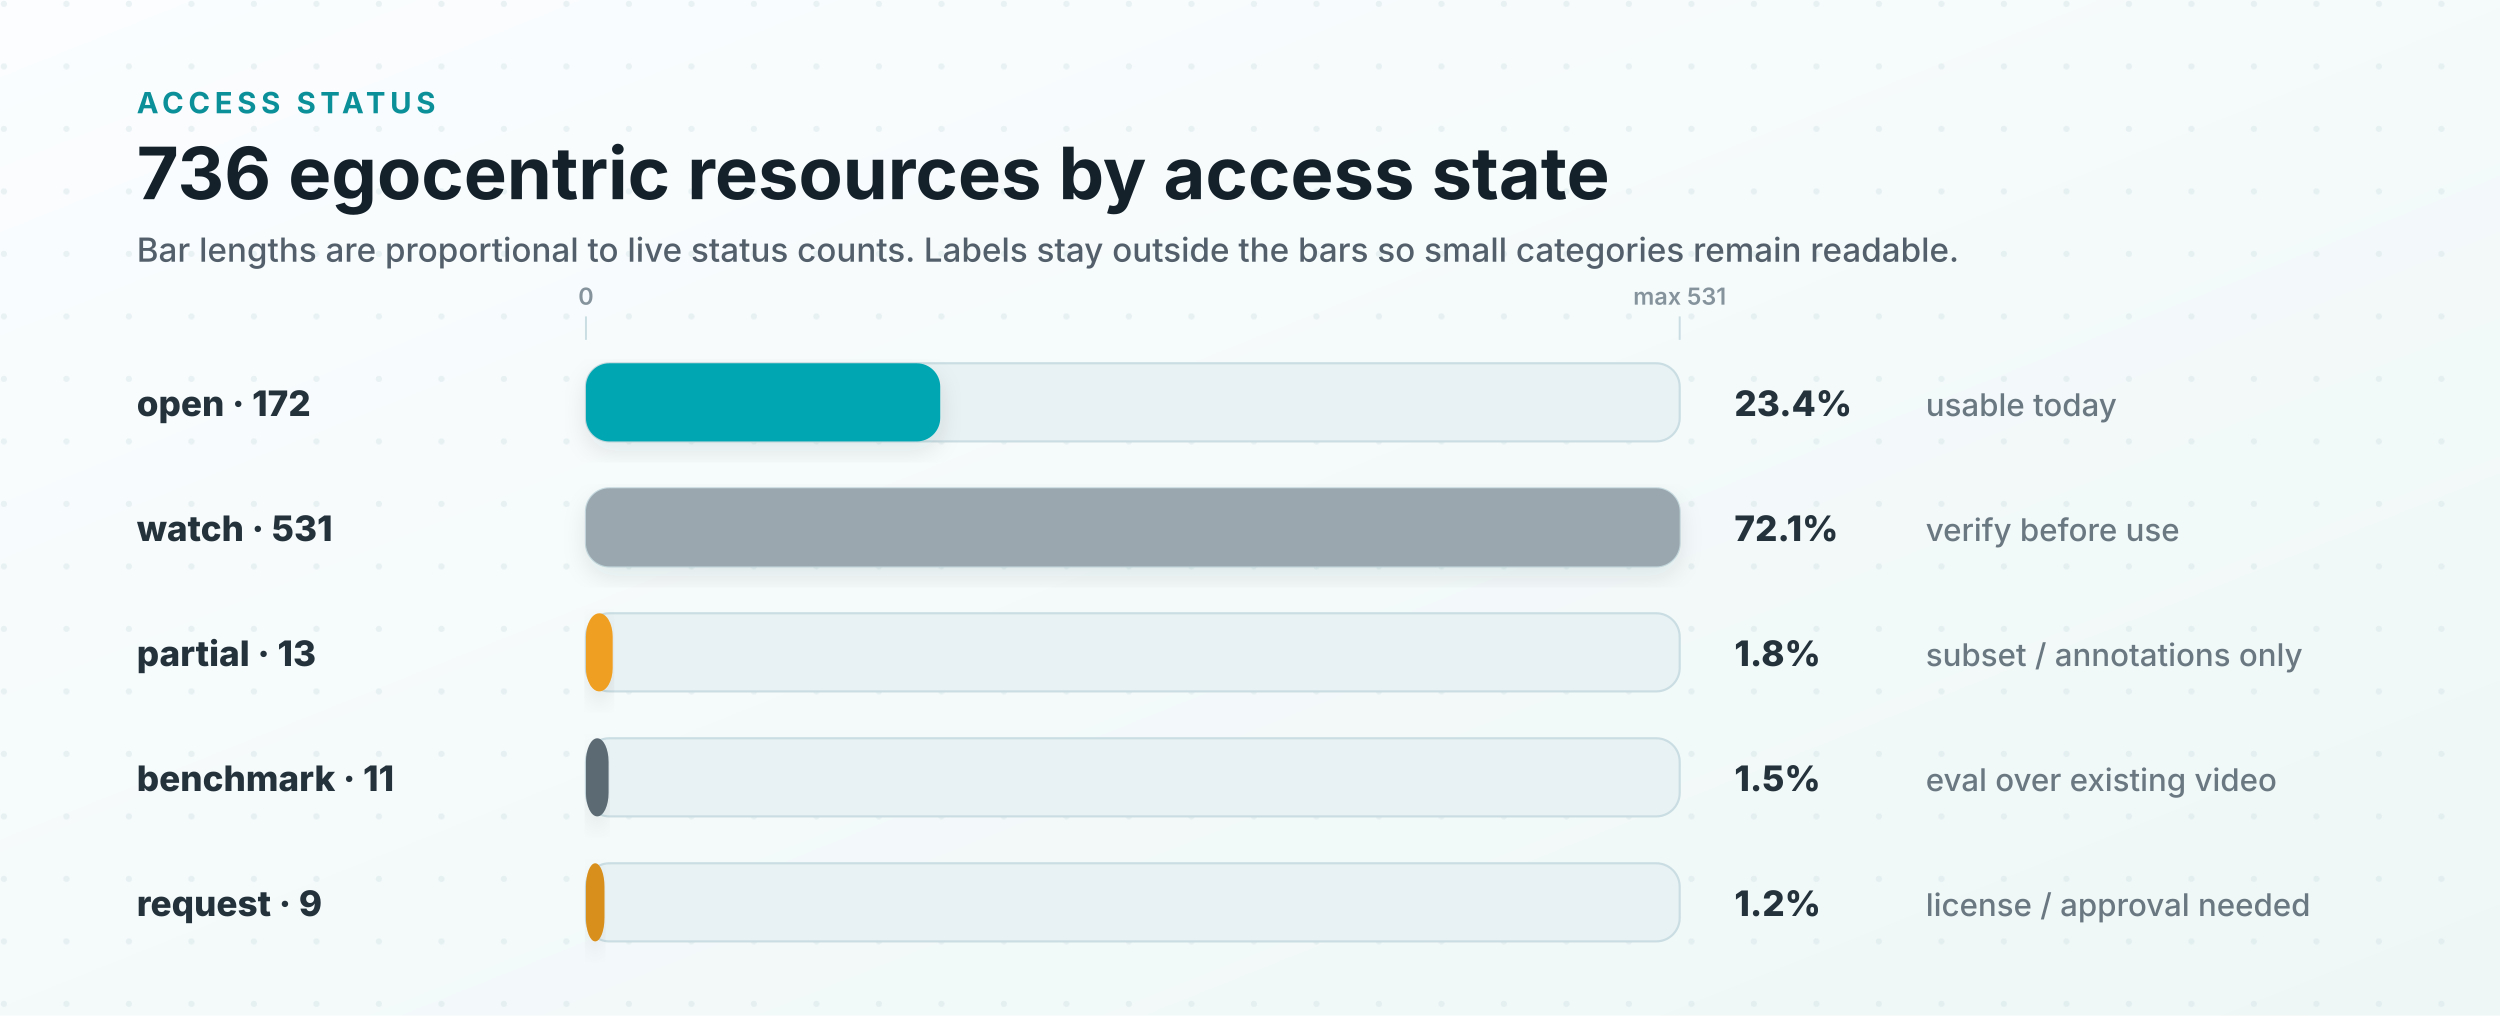
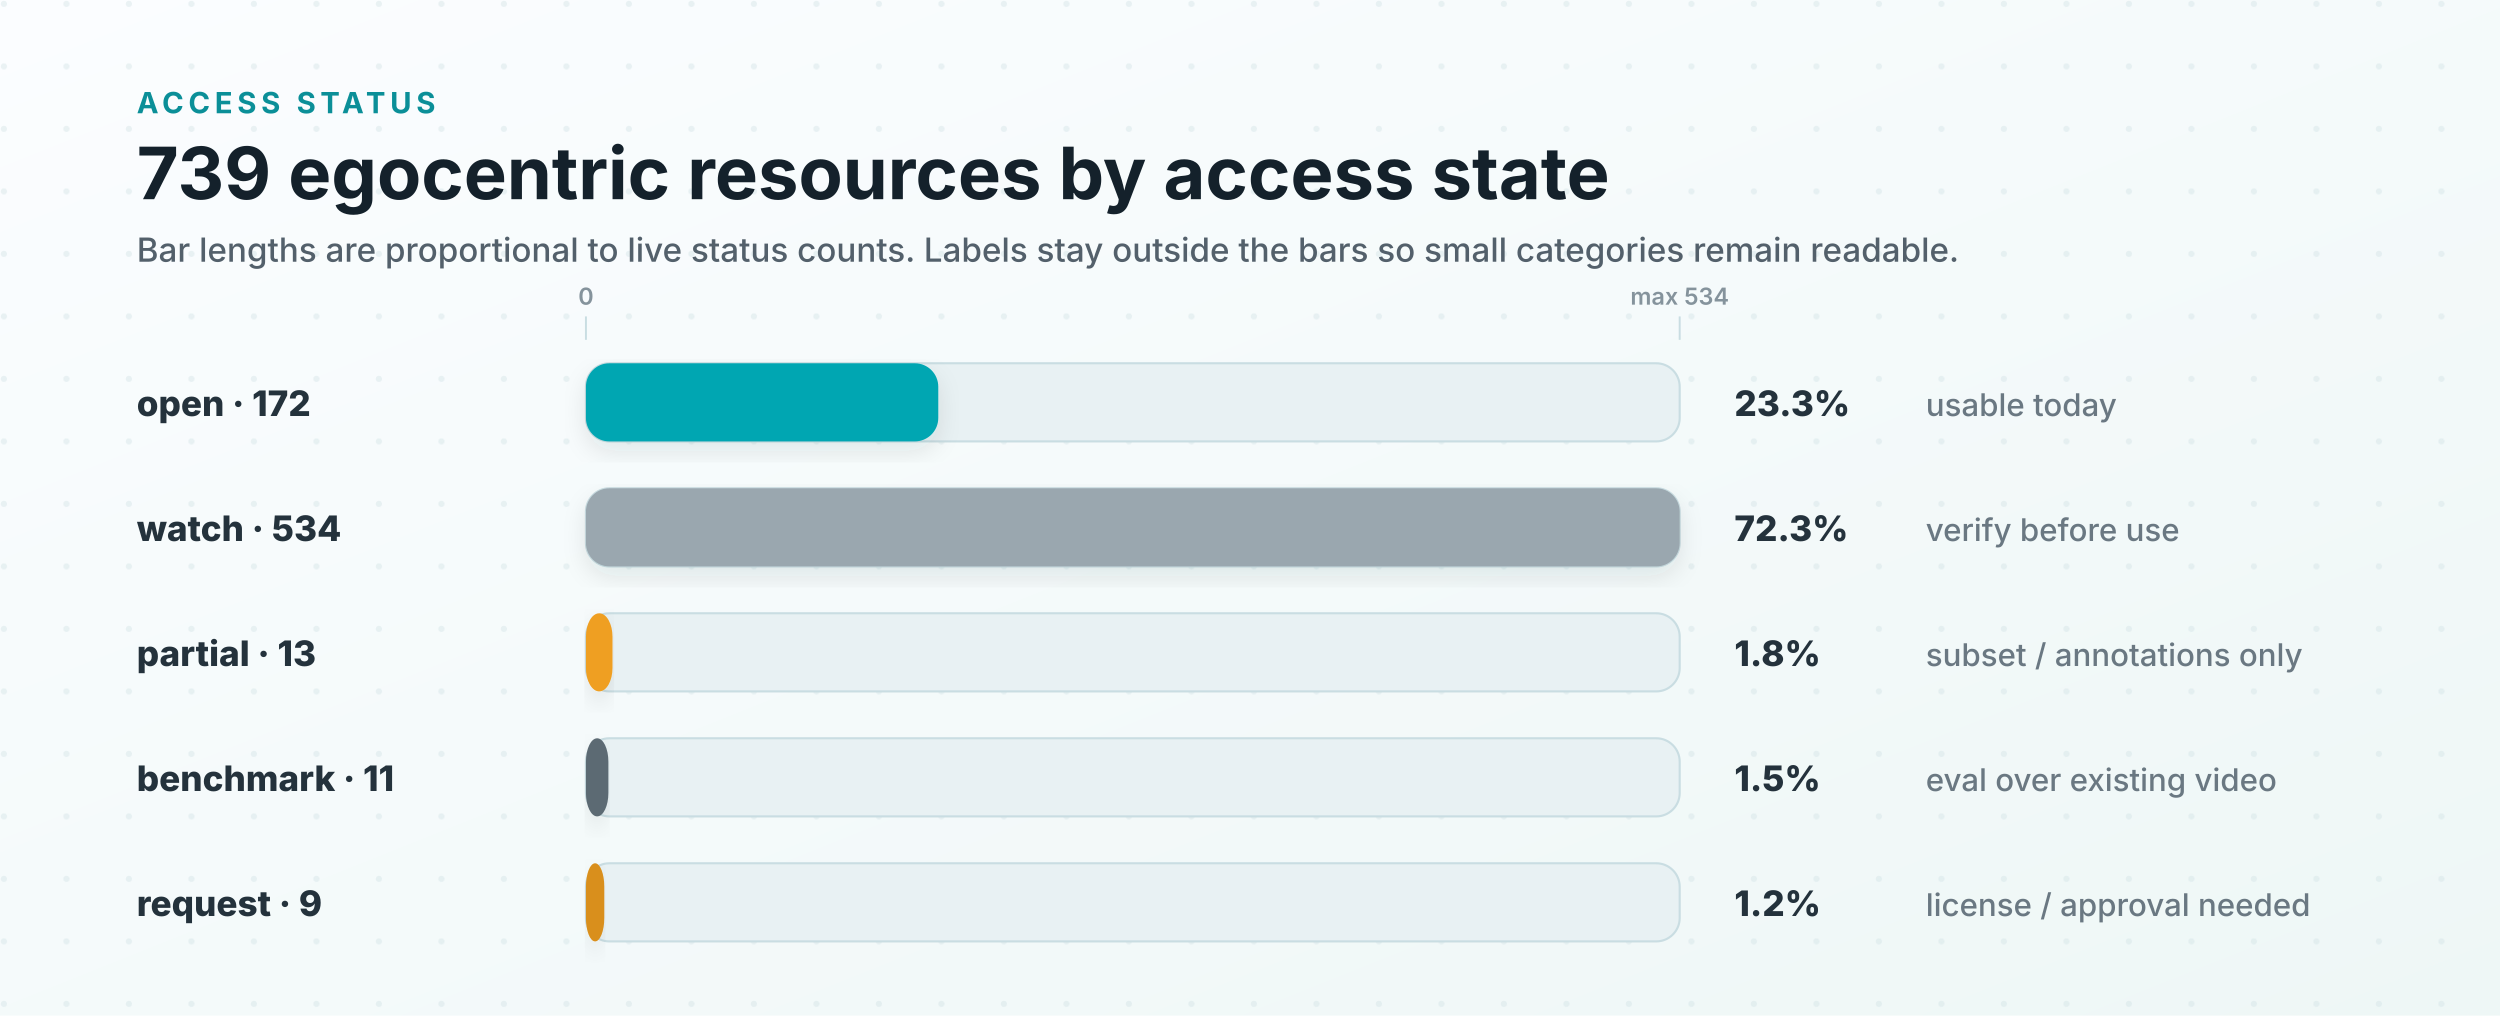
<svg xmlns="http://www.w3.org/2000/svg" viewBox="0 0 1280 520" role="img" aria-labelledby="title desc">
  <defs>
    <linearGradient id="bg" x1="0" x2="1" y1="0" y2="1">
      <stop offset="0" stop-color="#fbfdff" />
      <stop offset="1" stop-color="#eef7f6" />
    </linearGradient>
    <pattern id="dots" width="32" height="32" patternUnits="userSpaceOnUse">
      <circle cx="2" cy="2" r="1.6" fill="#cfe0e4" opacity="0.4" />
    </pattern>
    <filter id="shadow" x="-6%" y="-18%" width="112%" height="145%">
      <feDropShadow dx="0" dy="5" stdDeviation="6" flood-color="#0f2a33" flood-opacity="0.10" />
    </filter>
    <style>
      .ink { fill: #14212b; }
      .kicker { font: 700 15px system-ui, -apple-system, "Segoe UI", sans-serif; fill: #0b8f98; letter-spacing: .16em; }
      .title { font: 700 37px system-ui, -apple-system, "Segoe UI", sans-serif; }
      .subtitle { font: 500 17px system-ui, -apple-system, "Segoe UI", sans-serif; fill: #53606b; }
      .rowlabel { font: 760 18px system-ui, -apple-system, "Segoe UI", sans-serif; fill: #24323c; }
      .value { font: 760 18px system-ui, -apple-system, "Segoe UI", sans-serif; fill: #24323c; }
      .gloss { font: 520 16px system-ui, -apple-system, "Segoe UI", sans-serif; fill: #6a7882; }
      .rail { fill: #e8f1f3; stroke: #c9dde2; stroke-width: 1.1; }
      .fill { filter: url(#shadow); }
      .scale { font: 620 12px system-ui, -apple-system, "Segoe UI", sans-serif; fill: #85939c; }
      .tick { stroke: #c9dde2; stroke-width: 1; }
    </style>
  </defs>
  <rect width="1280" height="520" fill="url(#bg)" />
  <rect width="1280" height="520" fill="url(#dots)" />
  <text class="kicker" x="70" y="58">ACCESS STATUS</text>
-   <text class="title ink" x="70" y="102">736 egocentric resources by access state</text>
+   <text class="title ink" x="70" y="102">739 egocentric resources by access state</text>
  <text class="subtitle" x="70" y="134">Bar lengths are proportional to live status counts. Labels stay outside the bars so small categories remain readable.</text>
  <line class="tick" x1="300" y1="162" x2="300" y2="174" />
  <line class="tick" x1="860.0" y1="162" x2="860.0" y2="174" />
  <text class="scale" x="300" y="156" text-anchor="middle">0</text>
-   <text class="scale" x="860.0" y="156" text-anchor="middle">max 531</text>
+   <text class="scale" x="860.0" y="156" text-anchor="middle">max 534</text>
  <g>
    <text class="rowlabel" x="70" y="213">open · 172</text>
    <rect class="rail" x="300" y="186" width="560" height="40" rx="12" />
-     <rect class="fill" x="300" y="186" width="181.4" height="40" rx="12" fill="#00a6b2" />
-     <text class="value" x="888.0" y="213">23.4%</text>
+     <rect class="fill" x="300" y="186" width="180.4" height="40" rx="12" fill="#00a6b2" />
+     <text class="value" x="888.0" y="213">23.3%</text>
    <text class="gloss" x="986.0" y="213">usable today</text>
  </g>
  <g>
-     <text class="rowlabel" x="70" y="277">watch · 531</text>
+     <text class="rowlabel" x="70" y="277">watch · 534</text>
    <rect class="rail" x="300" y="250" width="560" height="40" rx="12" />
    <rect class="fill" x="300" y="250" width="560" height="40" rx="12" fill="#9aa7af" />
-     <text class="value" x="888.0" y="277">72.1%</text>
+     <text class="value" x="888.0" y="277">72.3%</text>
    <text class="gloss" x="986.0" y="277">verify before use</text>
  </g>
  <g>
    <text class="rowlabel" x="70" y="341">partial · 13</text>
    <rect class="rail" x="300" y="314" width="560" height="40" rx="12" />
-     <rect class="fill" x="300" y="314" width="13.7" height="40" rx="12" fill="#ef9f24" />
+     <rect class="fill" x="300" y="314" width="13.6" height="40" rx="12" fill="#ef9f24" />
    <text class="value" x="888.0" y="341">1.8%</text>
    <text class="gloss" x="986.0" y="341">subset / annotations only</text>
  </g>
  <g>
    <text class="rowlabel" x="70" y="405">benchmark · 11</text>
    <rect class="rail" x="300" y="378" width="560" height="40" rx="12" />
-     <rect class="fill" x="300" y="378" width="11.6" height="40" rx="12" fill="#5b6b73" />
+     <rect class="fill" x="300" y="378" width="11.5" height="40" rx="12" fill="#5b6b73" />
    <text class="value" x="888.0" y="405">1.5%</text>
    <text class="gloss" x="986.0" y="405">eval over existing video</text>
  </g>
  <g>
    <text class="rowlabel" x="70" y="469">request · 9</text>
    <rect class="rail" x="300" y="442" width="560" height="40" rx="12" />
-     <rect class="fill" x="300" y="442" width="9.5" height="40" rx="12" fill="#d98f1f" />
+     <rect class="fill" x="300" y="442" width="9.4" height="40" rx="12" fill="#d98f1f" />
    <text class="value" x="888.0" y="469">1.2%</text>
    <text class="gloss" x="986.0" y="469">license / approval needed</text>
  </g>
</svg>
